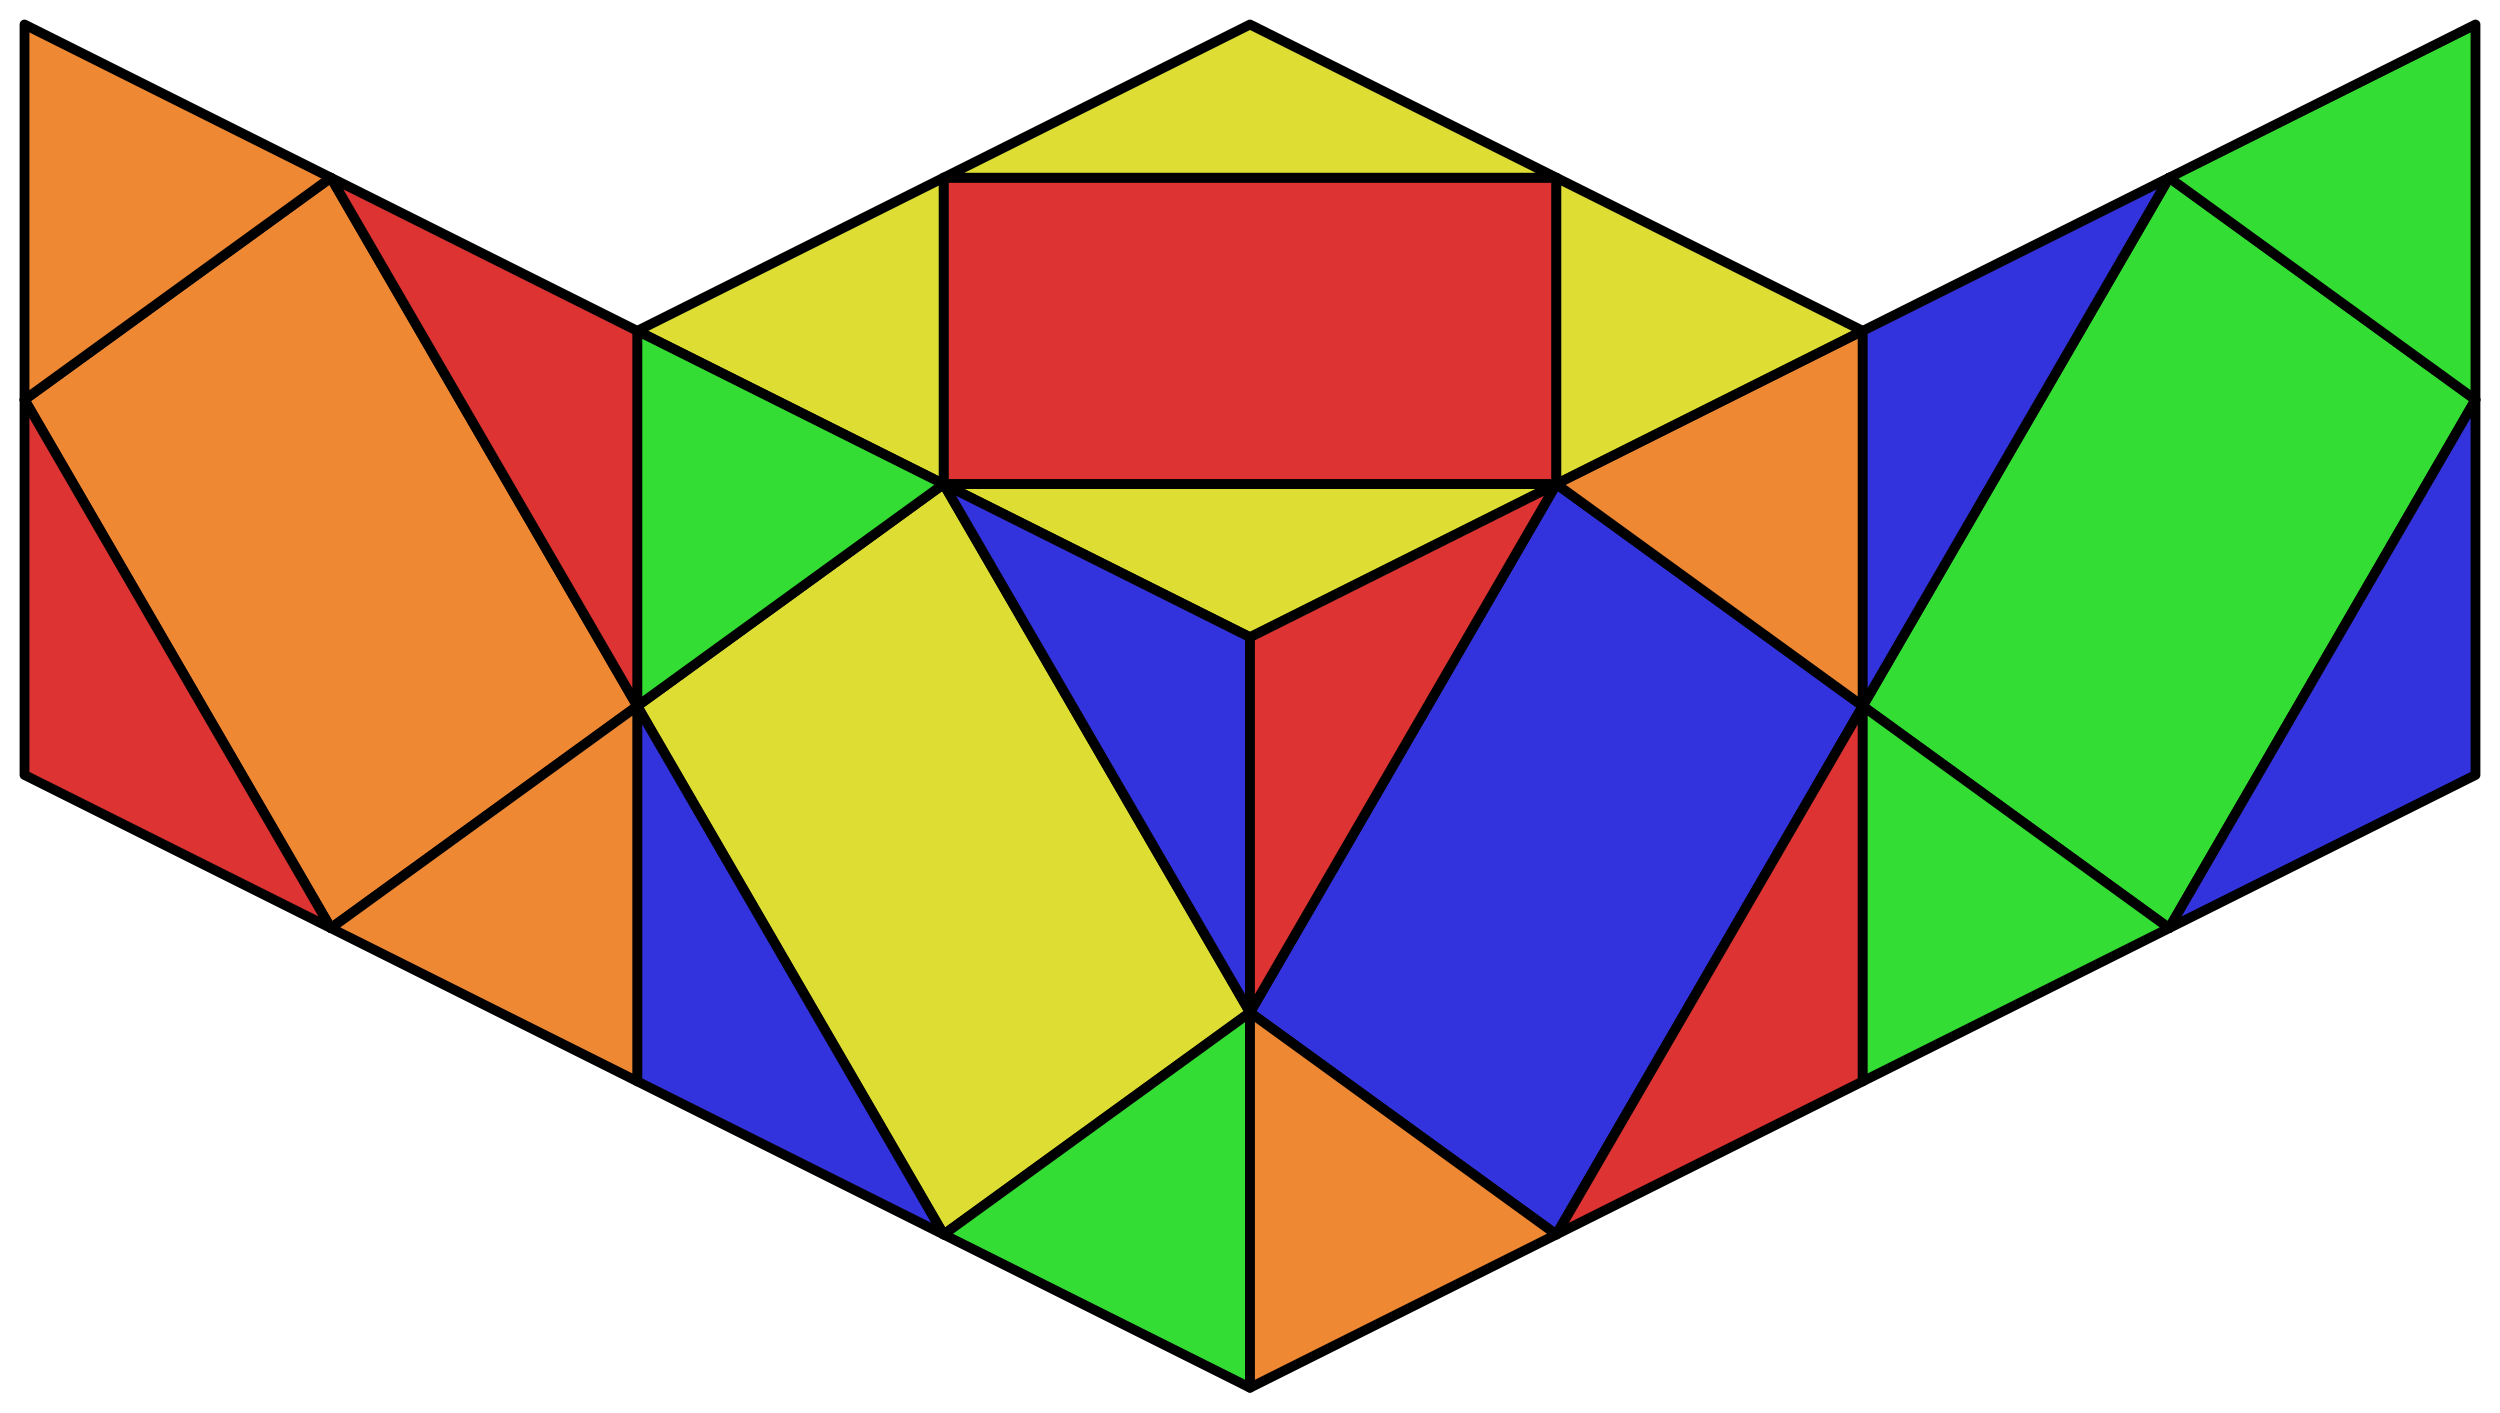
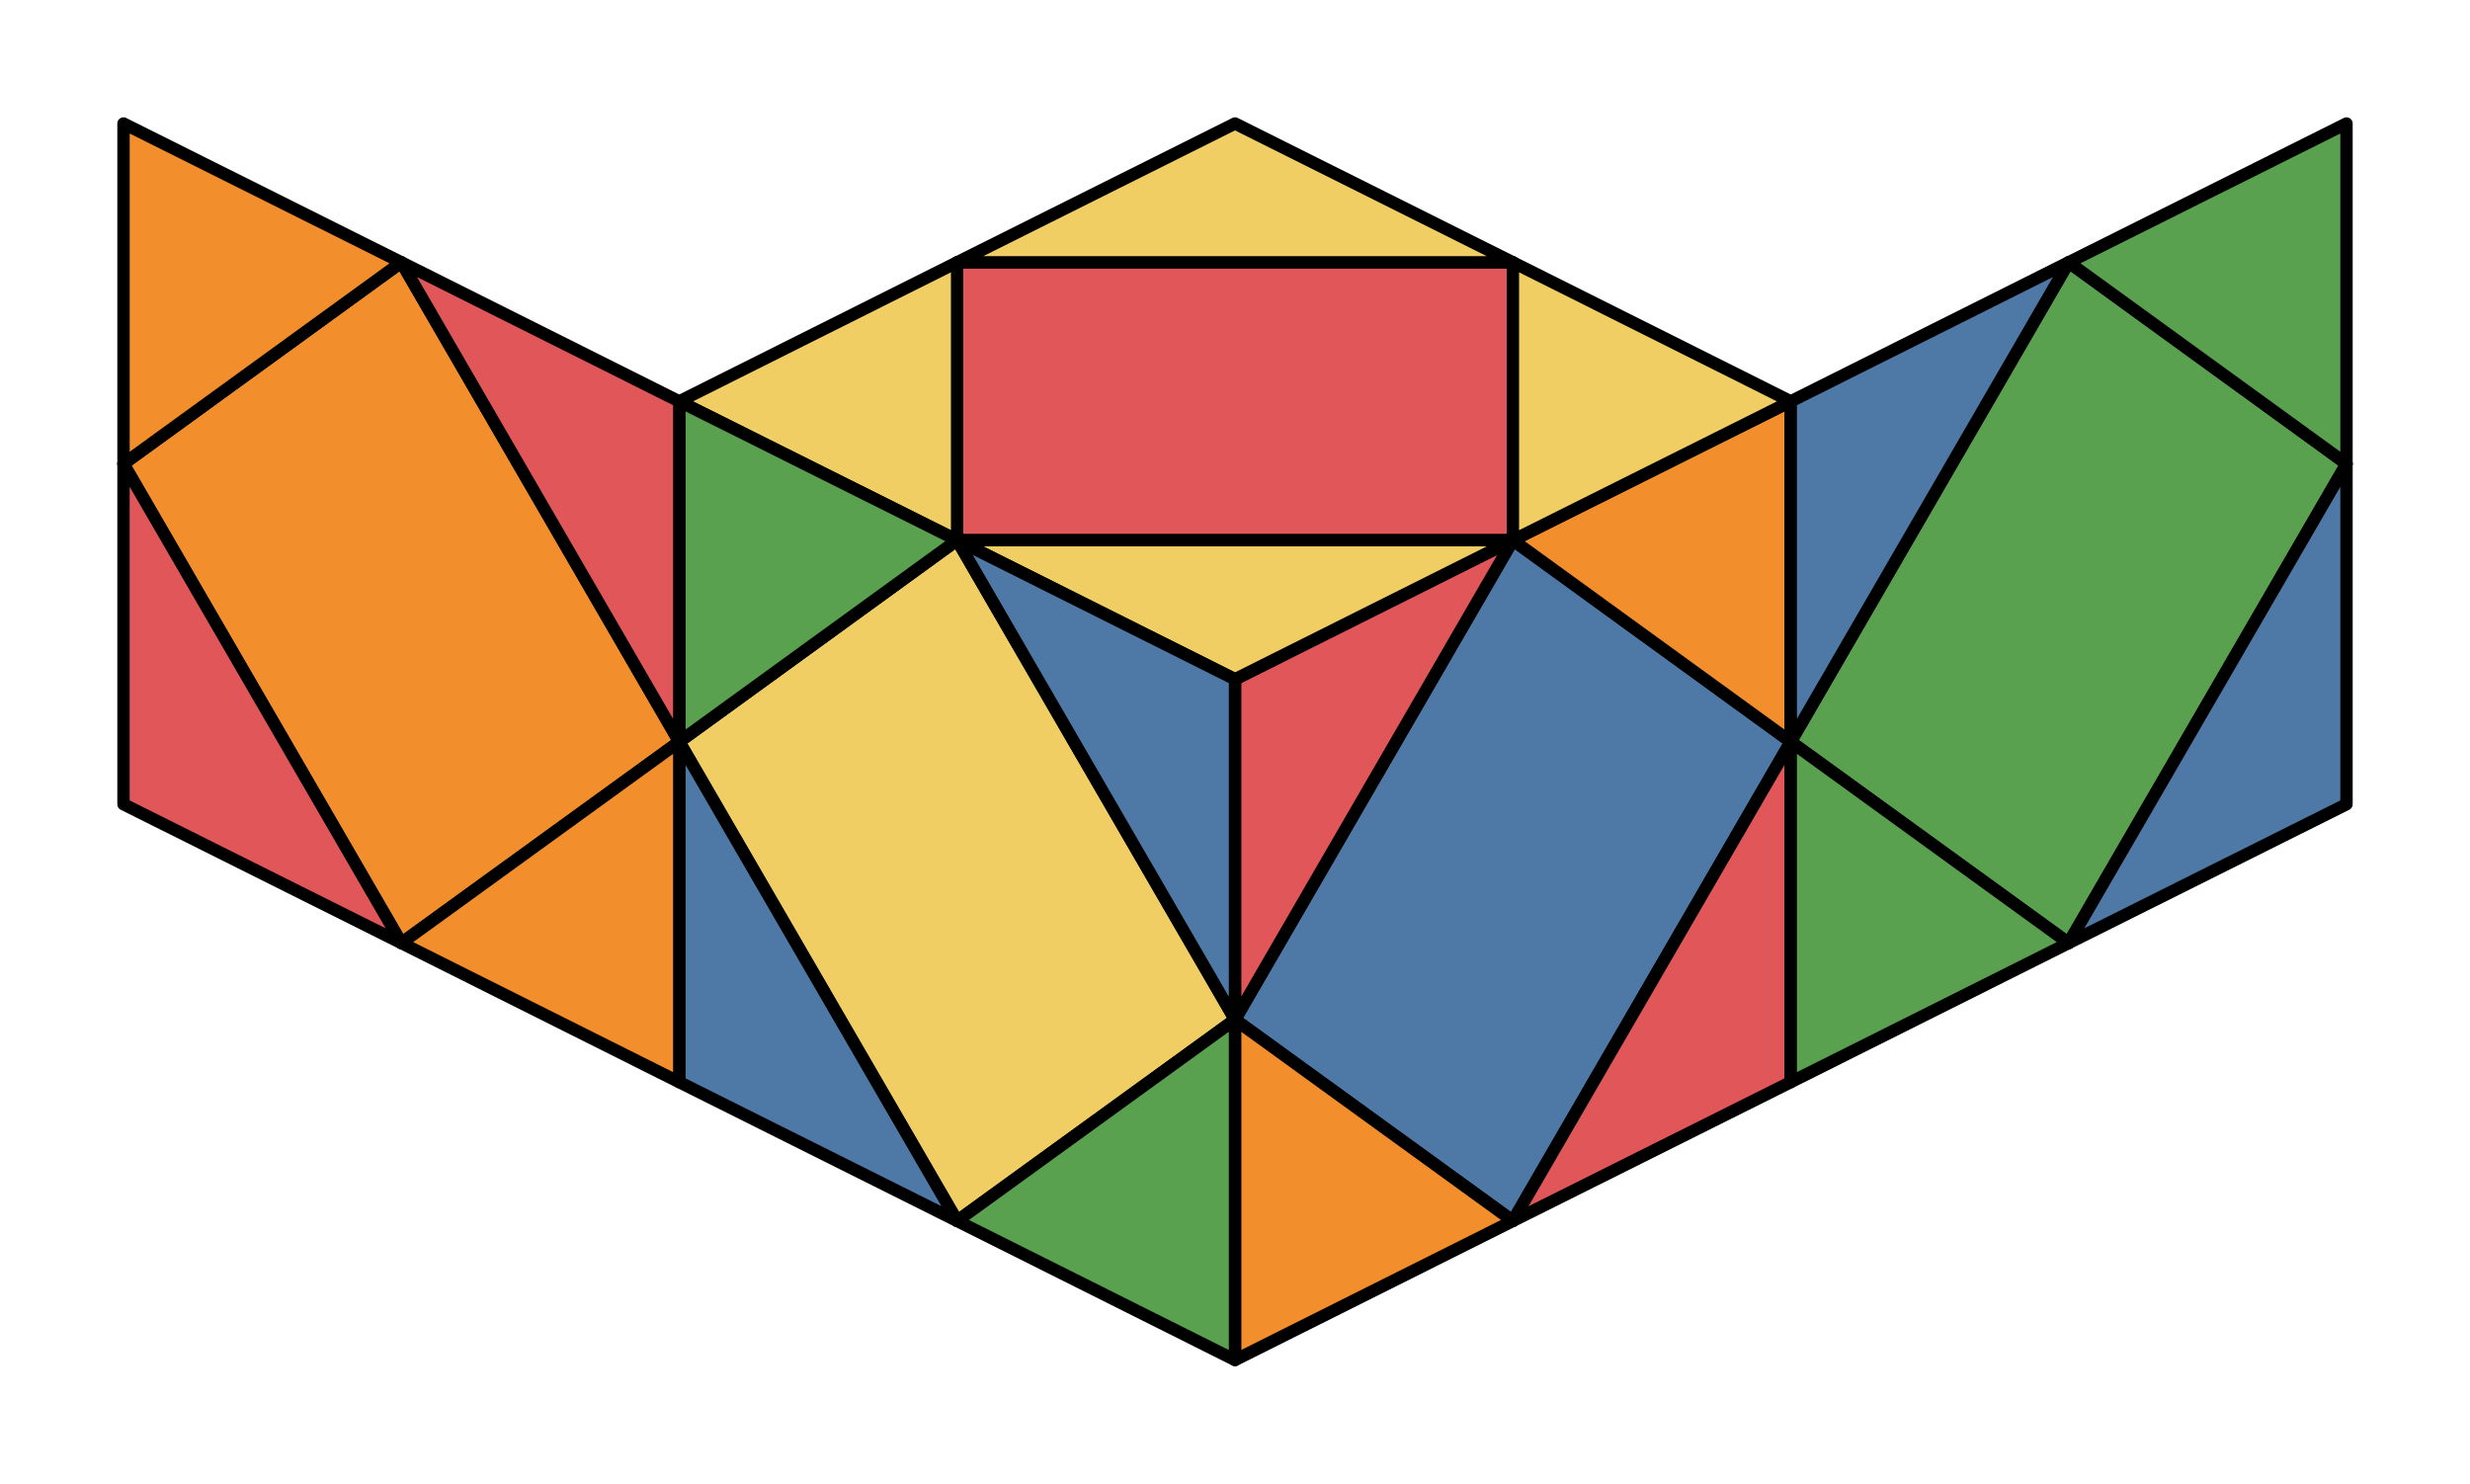
- <svg xmlns="http://www.w3.org/2000/svg" viewBox="0 0 510.0 288.093">
+ <svg xmlns="http://www.w3.org/2000/svg" viewBox="0 0 100.0 60.057">
  <style>
- polygon { stroke: black; stroke-width: 2px; stroke-linejoin: round;}
- .white {fill: #eee;}
- .green {fill: #3d3;}
- .red {fill: #d33;}
- .blue {fill: #33d;}
- .orange {fill: #e83;}
- .yellow {fill: #dd3;}
+ polygon { stroke: black; stroke-width: 0.5px; stroke-linejoin: round;}
</style>
-   <polygon class="red" points="192.5 98.75 317.5 98.75 317.5 36.25 192.5 36.25" />
-   <polygon class="yellow" points="192.5 98.75 255 206.547 192.5 251.843 130 144.047" />
-   <polygon class="blue" points="317.5 98.75 380 144.047 317.5 251.843 255 206.547" />
-   <polygon class="green" points="442.5 36.25 505.0 81.547 442.5 189.343 380 144.047" />
-   <polygon class="orange" points="67.5 36.25 130 144.047 67.5 189.343 5.0 81.547" />
-   <polygon class="yellow" points="192.5 36.25 130 67.5 192.5 98.75" />
-   <polygon class="yellow" points="192.5 98.75 255 130 317.5 98.75" />
-   <polygon class="yellow" points="317.5 98.75 380 67.5 317.5 36.25" />
-   <polygon class="yellow" points="317.5 36.25 255 5 192.5 36.25" />
-   <polygon class="green" points="130 67.5 192.5 98.75 130 144.047" />
-   <polygon class="blue" points="192.5 98.75 255 130 255 206.547" />
-   <polygon class="green" points="255 206.547 192.5 251.843 255 283.093" />
-   <polygon class="blue" points="130 144.047 130 220.593 192.5 251.843" />
-   <polygon class="red" points="255 130 317.5 98.75 255 206.547" />
-   <polygon class="orange" points="317.5 98.75 380 67.5 380 144.047" />
-   <polygon class="red" points="380 144.047 317.5 251.843 380 220.593" />
-   <polygon class="orange" points="255 206.547 255 283.093 317.5 251.843" />
-   <polygon class="blue" points="380 67.5 442.5 36.25 380 144.047" />
-   <polygon class="green" points="442.5 36.25 505.0 5 505.0 81.547" />
-   <polygon class="blue" points="505.0 81.547 442.5 189.343 505.0 158.093" />
-   <polygon class="green" points="380 144.047 442.5 189.343 380 220.593" />
-   <polygon class="orange" points="5.0 5.0 67.5 36.25 5.0 81.547" />
-   <polygon class="red" points="67.5 36.25 130 67.5 130 144.047" />
-   <polygon class="orange" points="130 144.047 67.5 189.343 130 220.593" />
-   <polygon class="red" points="5.0 81.547 5.0 158.093 67.5 189.343" />
+   <polygon fill="#E15759" points="38.75 21.87 61.25 21.87 61.25 10.62 38.75 10.62" />
+   <polygon fill="#F1CE63" points="38.75 21.87 50.00 41.28 38.75 49.43 27.50 30.03" />
+   <polygon fill="#4E79A7" points="61.25 21.87 72.50 30.03 61.25 49.43 50.00 41.28" />
+   <polygon fill="#59A14F" points="83.75 10.62 95.00 18.78 83.75 38.18 72.50 30.03" />
+   <polygon fill="#F28E2B" points="16.25 10.62 27.50 30.03 16.25 38.18 5.00 18.78" />
+   <polygon fill="#E15759" points="50.00 27.50 61.25 21.87 50.00 41.28" />
+   <polygon fill="#F28E2B" points="61.25 21.87 72.50 16.25 72.50 30.03" />
+   <polygon fill="#E15759" points="72.50 30.03 61.25 49.43 72.50 43.81" />
+   <polygon fill="#F28E2B" points="50.00 41.28 50.00 55.06 61.25 49.43" />
+   <polygon fill="#F1CE63" points="38.75 10.62 27.50 16.25 38.75 21.87" />
+   <polygon fill="#F1CE63" points="38.75 21.87 50.00 27.50 61.25 21.87" />
+   <polygon fill="#F1CE63" points="61.25 21.87 72.50 16.25 61.25 10.62" />
+   <polygon fill="#F1CE63" points="61.25 10.62 50.00 5.00 38.75 10.62" />
+   <polygon fill="#59A14F" points="27.50 16.25 38.75 21.87 27.50 30.03" />
+   <polygon fill="#4E79A7" points="38.75 21.87 50.00 27.50 50.00 41.28" />
+   <polygon fill="#59A14F" points="50.00 41.28 38.75 49.43 50.00 55.06" />
+   <polygon fill="#4E79A7" points="27.50 30.03 27.50 43.81 38.75 49.43" />
+   <polygon fill="#4E79A7" points="72.50 16.25 83.75 10.62 72.50 30.03" />
+   <polygon fill="#59A14F" points="83.75 10.62 95.00 5.00 95.00 18.78" />
+   <polygon fill="#4E79A7" points="95.00 18.78 83.75 38.18 95.00 32.56" />
+   <polygon fill="#59A14F" points="72.50 30.03 83.75 38.18 72.50 43.81" />
+   <polygon fill="#F28E2B" points="5.00 5.00 16.25 10.62 5.00 18.78" />
+   <polygon fill="#E15759" points="16.25 10.62 27.50 16.25 27.50 30.03" />
+   <polygon fill="#F28E2B" points="27.50 30.03 16.25 38.18 27.50 43.81" />
+   <polygon fill="#E15759" points="5.00 18.78 5.00 32.56 16.25 38.18" />
</svg>
